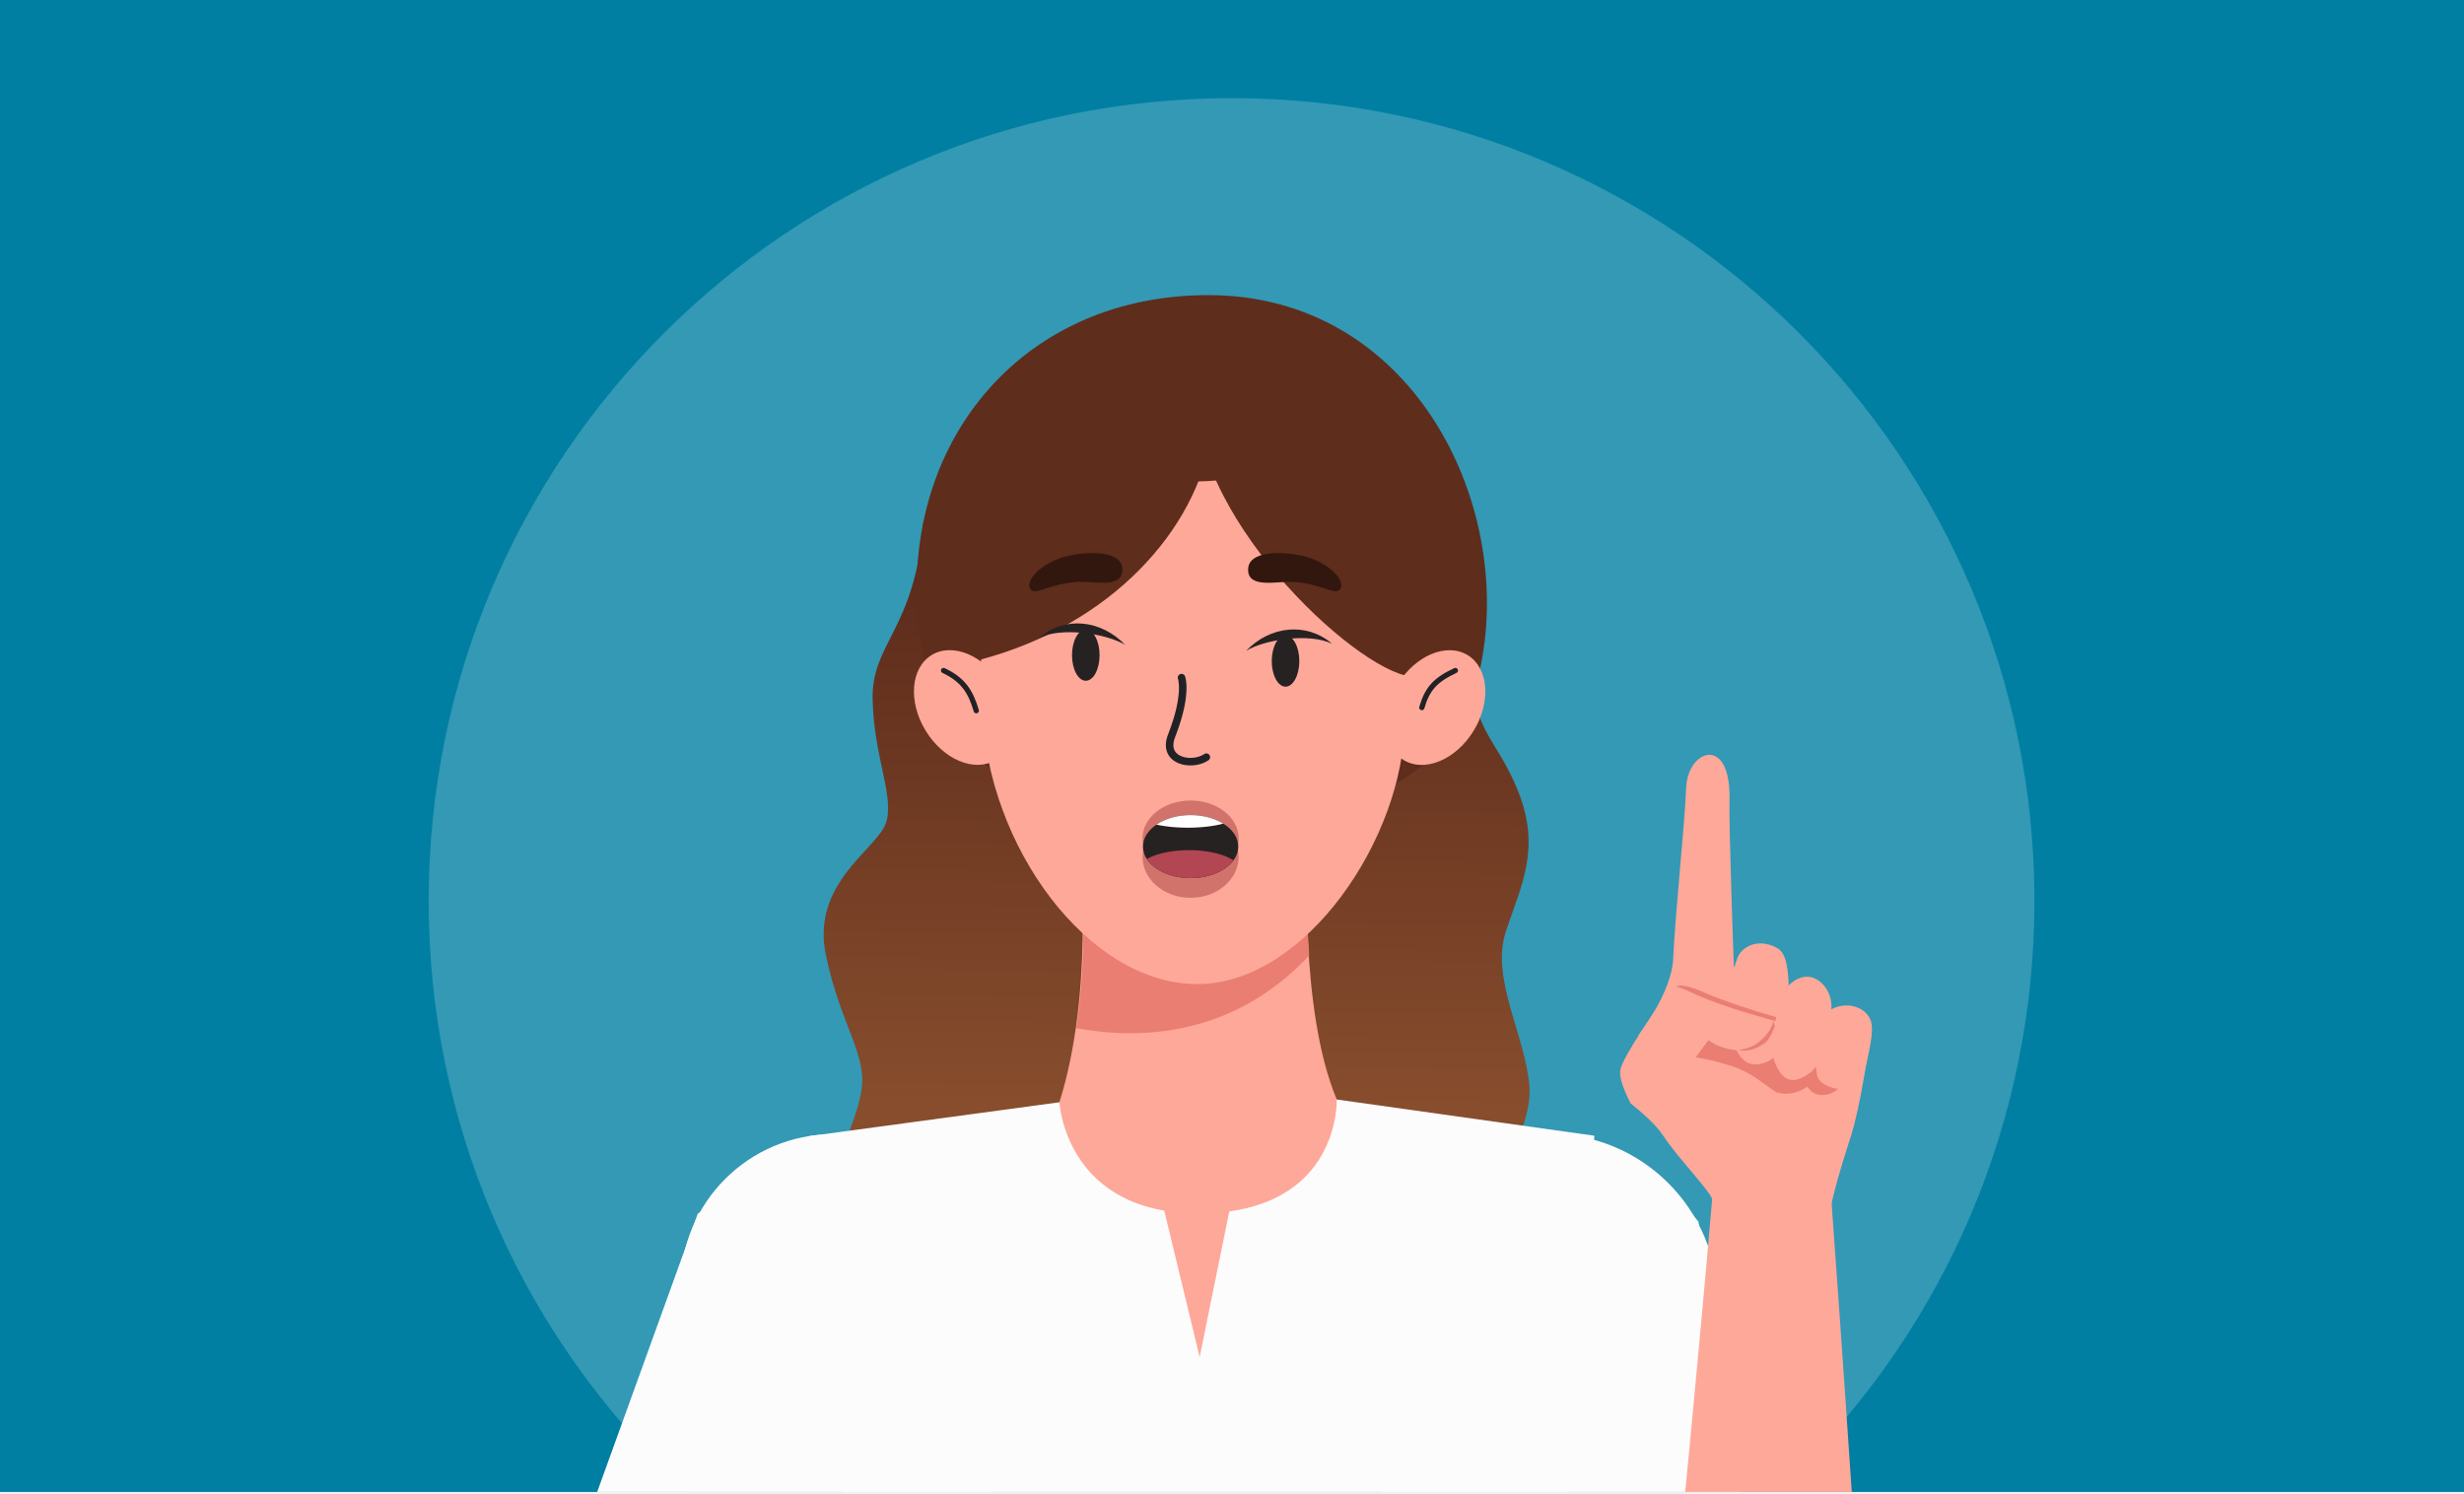
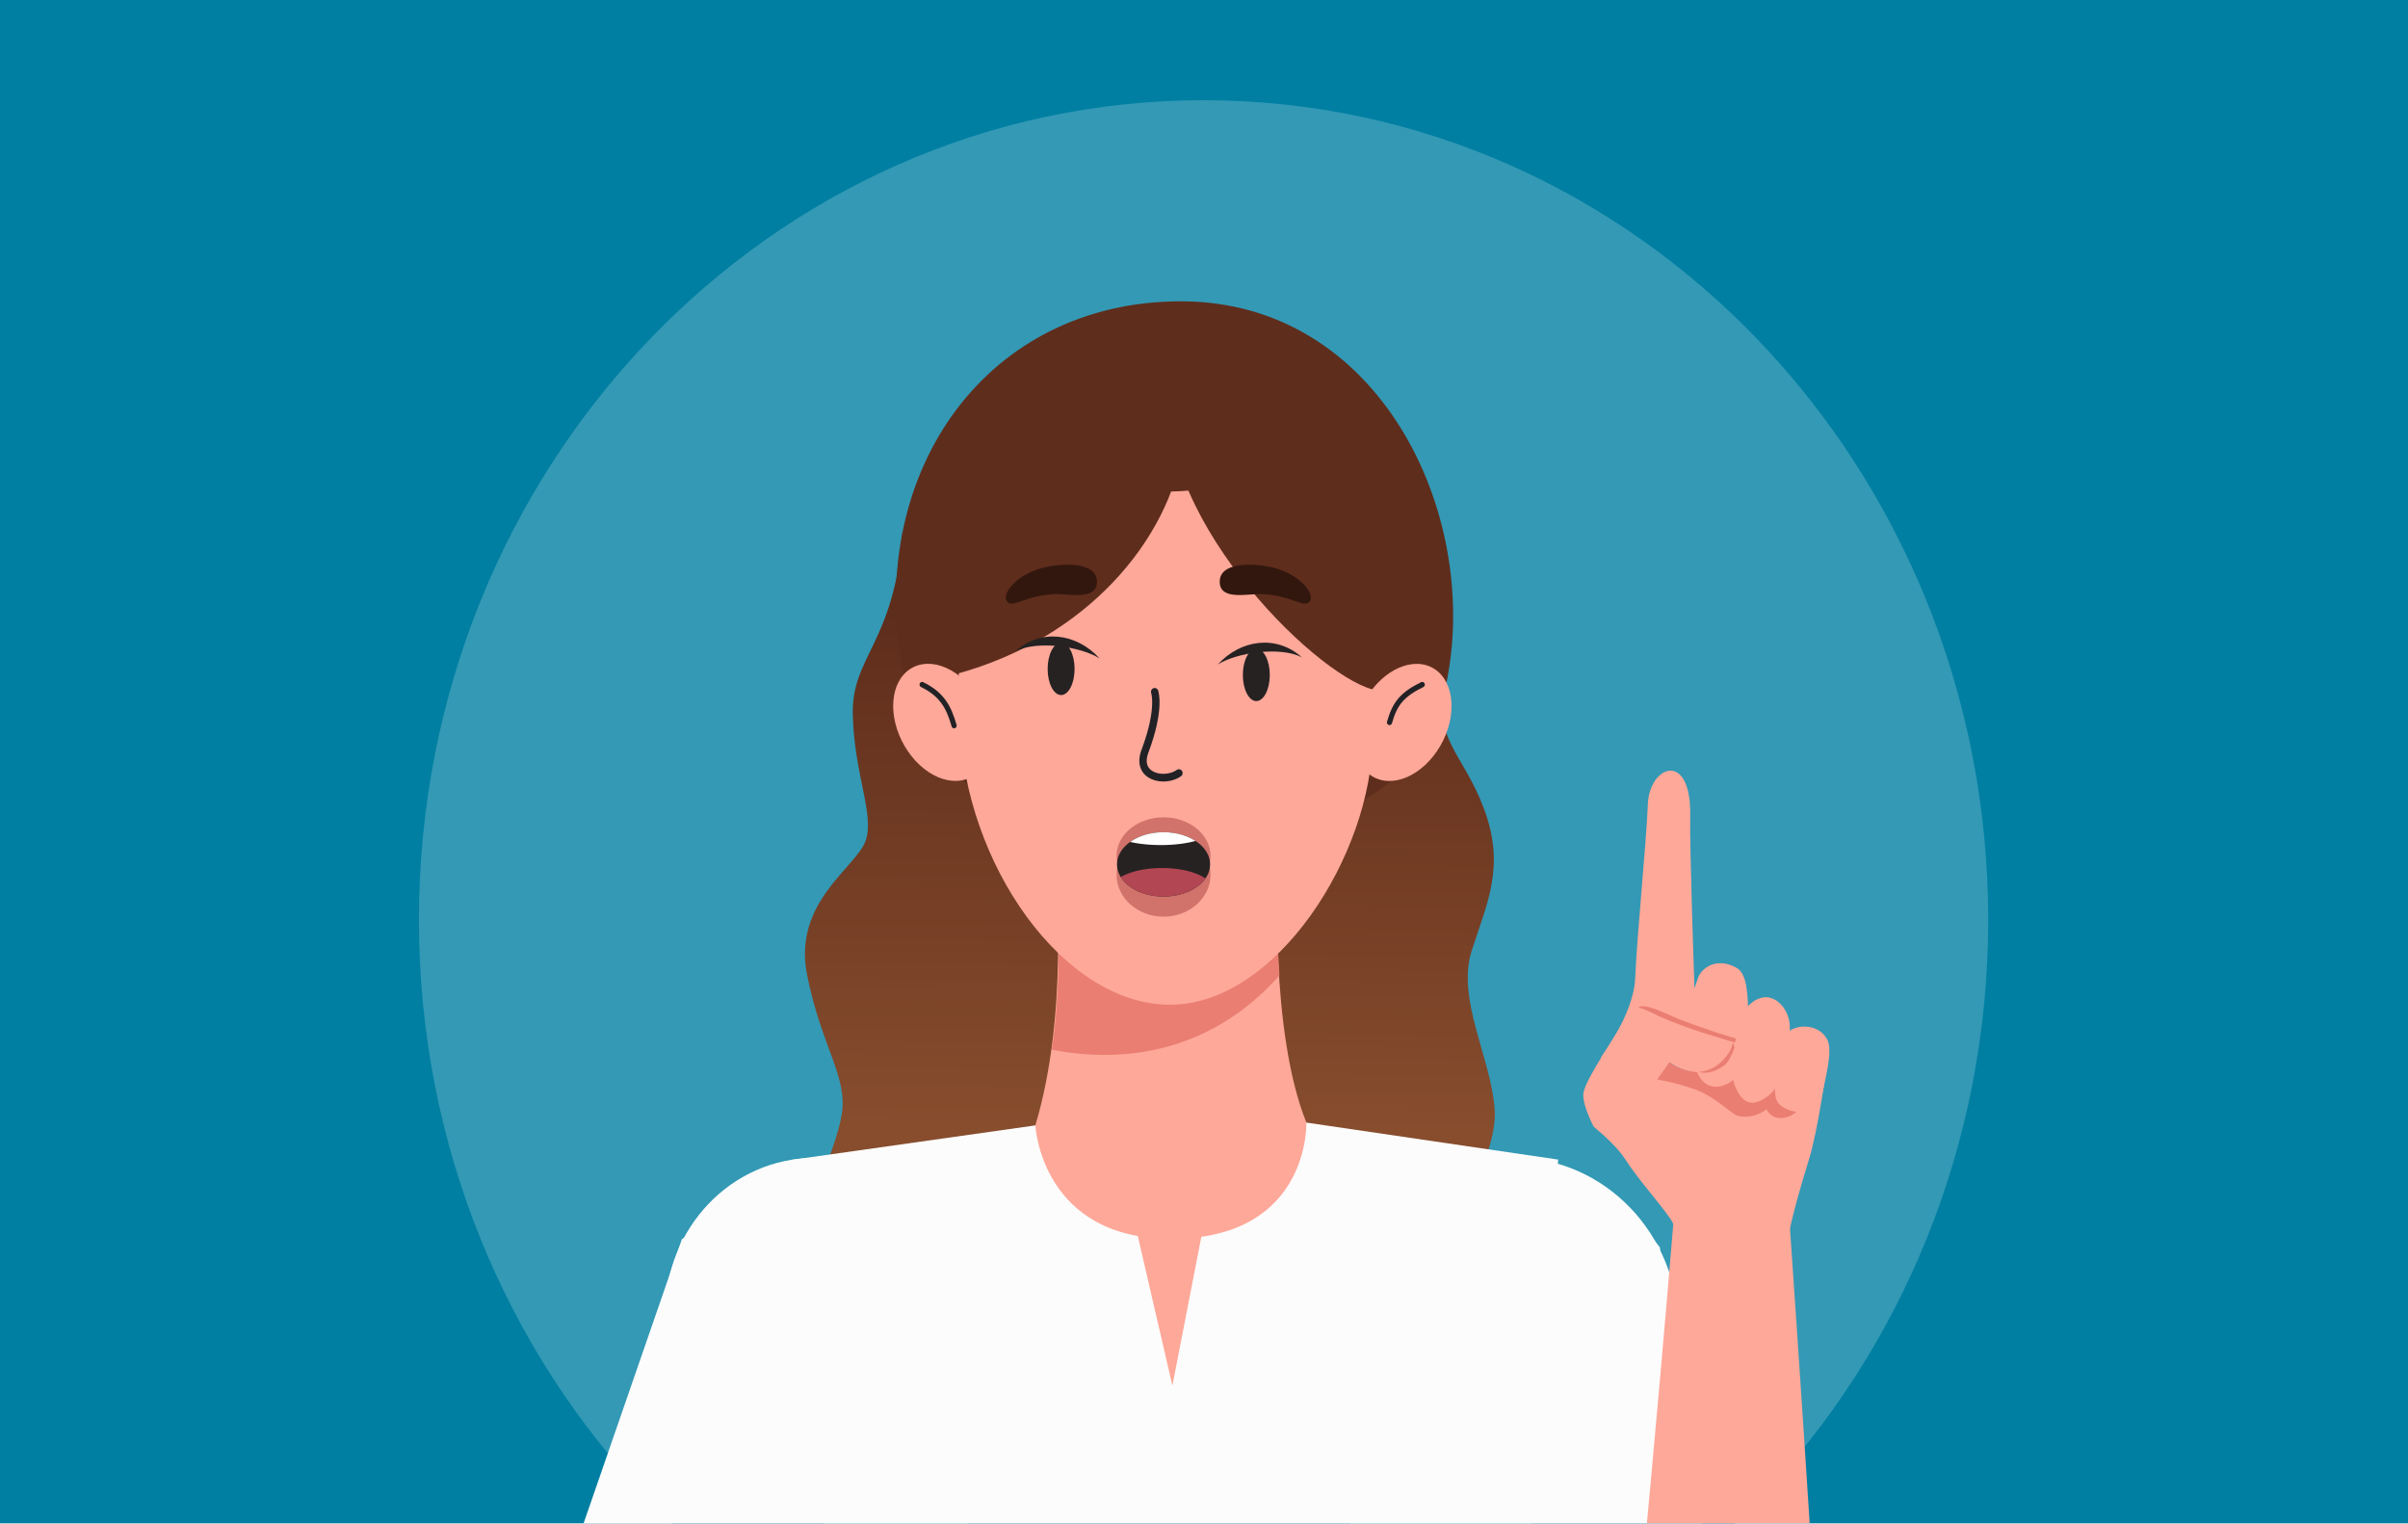
- <svg xmlns="http://www.w3.org/2000/svg" width="800" height="485" viewBox="0 0 800 485" fill="none">
-   <g clip-path="url(#clip0_447_14632)">
-     <rect width="800" height="484.462" fill="#007FA2" />
-     <path d="M399.856 553.234C543.826 553.234 660.537 436.523 660.537 292.553C660.537 148.583 543.826 31.873 399.856 31.873C255.886 31.873 139.176 148.583 139.176 292.553C139.176 436.523 255.886 553.234 399.856 553.234Z" fill="#007FA2" />
-     <path d="M399.856 553.234C543.826 553.234 660.537 436.523 660.537 292.553C660.537 148.583 543.826 31.873 399.856 31.873C255.886 31.873 139.176 148.583 139.176 292.553C139.176 436.523 255.886 553.234 399.856 553.234Z" fill="white" fill-opacity="0.2" />
-     <path d="M299.833 169.248C297.147 204.807 282.694 208.644 283.333 227.575C283.845 246.506 290.624 259.041 287.554 267.483C284.356 275.925 263.379 286.925 268.112 309.949C272.844 332.973 281.798 342.438 279.624 354.59C277.577 366.613 264.914 391.811 264.914 391.811L479.291 393.218C479.291 393.218 497.838 369.043 496.559 352.671C495.28 336.298 483.896 317.879 488.884 302.53C494.001 287.181 500.268 275.669 492.978 257.122C485.687 238.575 475.966 236.145 479.419 213.761C483.001 191.376 482.105 149.806 445.651 133.945C409.197 118.084 299.833 169.248 299.833 169.248Z" fill="url(#paint0_linear_447_14632)" />
-     <path d="M556.163 411.254C556.163 434.661 537.105 453.72 513.697 453.72L556.163 411.254Z" fill="#F5F5F5" />
-     <path d="M434.011 357.02L517.664 368.788L498.477 615.142L530.583 720.156L256.6 723.61L286.531 619.747L262.739 368.915L343.962 357.915L434.011 357.02Z" fill="#FCFCFC" />
-     <path d="M299.574 212.098C288.19 149.422 328.098 95.828 392.309 95.828C458.183 95.828 491.439 162.853 480.823 215.807C472.636 256.994 434.008 266.843 387.704 266.843C341.401 266.843 306.865 252.262 299.574 212.098Z" fill="#5F2D1C" />
-     <path d="M350.616 277.971C350.616 277.971 355.221 322.228 343.965 357.915C343.965 357.915 345.883 394.753 390.524 393.986C435.293 393.218 434.013 357.02 434.013 357.02C421.734 327.856 424.548 276.692 424.548 276.692L350.616 277.971Z" fill="#FEA899" />
-     <path d="M375.43 382.474L389.5 440.673L402.291 377.741L375.43 382.474Z" fill="#FEA899" />
-     <mask id="mask0_447_14632" style="mask-type:luminance" maskUnits="userSpaceOnUse" x="344" y="276" width="91" height="112">
-       <path d="M350.618 277.972C350.618 277.972 355.734 320.438 344.35 356.252C340.641 368.02 367.246 387.079 391.165 387.079C415.085 387.079 438.62 364.055 434.015 353.055C421.736 323.891 424.55 276.82 424.55 276.82L350.618 277.972Z" fill="white" />
+ <svg xmlns="http://www.w3.org/2000/svg" width="283" height="179" viewBox="0 0 283 179" fill="none" version="1.1" id="svg110">
+   <g clip-path="url(#clip0_447_14632)" id="g98" transform="scale(0.35375,0.369482)">
+     <rect width="800" height="484.462" fill="#007fa2" id="rect2" x="0" y="0" />
+     <path d="m 399.856,553.234 c 143.97,0 260.681,-116.711 260.681,-260.681 0,-143.97 -116.711,-260.68 -260.681,-260.68 -143.97,0 -260.68,116.71 -260.68,260.68 0,143.97 116.71,260.681 260.68,260.681 z" fill="#007fa2" id="path4" />
+     <path d="m 399.856,553.234 c 143.97,0 260.681,-116.711 260.681,-260.681 0,-143.97 -116.711,-260.68 -260.681,-260.68 -143.97,0 -260.68,116.71 -260.68,260.68 0,143.97 116.71,260.681 260.68,260.681 z" fill="#ffffff" fill-opacity="0.2" id="path6" />
+     <path d="m 299.833,169.248 c -2.686,35.559 -17.139,39.396 -16.5,58.327 0.512,18.931 7.291,31.466 4.221,39.908 -3.198,8.442 -24.175,19.442 -19.442,42.466 4.732,23.024 13.686,32.489 11.512,44.641 -2.047,12.023 -14.71,37.221 -14.71,37.221 l 214.377,1.407 c 0,0 18.547,-24.175 17.268,-40.547 -1.279,-16.373 -12.663,-34.792 -7.675,-50.141 5.117,-15.349 11.384,-26.861 4.094,-45.408 -7.291,-18.547 -17.012,-20.977 -13.559,-43.361 3.582,-22.385 2.686,-63.955 -33.768,-79.816 -36.454,-15.861 -145.818,35.303 -145.818,35.303 z" fill="url(#paint0_linear_447_14632)" id="path8" style="fill:url(#paint0_linear_447_14632)" />
+     <path d="m 556.163,411.254 c 0,23.407 -19.058,42.466 -42.466,42.466 z" fill="#f5f5f5" id="path10" />
+     <path d="m 434.011,357.02 83.653,11.768 -19.187,246.354 32.106,105.014 -273.983,3.454 29.931,-103.863 -23.792,-250.832 81.223,-11 z" fill="#fcfcfc" id="path12" />
+     <path d="M 299.574,212.098 C 288.19,149.422 328.098,95.828 392.309,95.828 c 65.874,0 99.13,67.025 88.514,119.979 -8.187,41.187 -46.815,51.036 -93.119,51.036 -46.303,0 -80.839,-14.581 -88.13,-54.745 z" fill="#5f2d1c" id="path14" />
+     <path d="m 350.616,277.971 c 0,0 4.605,44.257 -6.651,79.944 0,0 1.918,36.838 46.559,36.071 44.769,-0.768 43.489,-36.966 43.489,-36.966 -12.279,-29.164 -9.465,-80.328 -9.465,-80.328 z" fill="#fea899" id="path16" />
+     <path d="m 375.43,382.474 14.07,58.199 12.791,-62.932 z" fill="#fea899" id="path18" />
+     <mask id="mask0_447_14632" maskUnits="userSpaceOnUse" x="344" y="276" width="91" height="112">
+       <path d="m 350.618,277.972 c 0,0 5.116,42.466 -6.268,78.28 -3.709,11.768 22.896,30.827 46.815,30.827 23.92,0 47.455,-23.024 42.85,-34.024 -12.279,-29.164 -9.465,-76.235 -9.465,-76.235 z" fill="#ffffff" id="path20" />
    </mask>
-     <g mask="url(#mask0_447_14632)">
-       <path d="M439.001 291.146C401.523 356.124 337.312 330.542 337.312 330.542L341.406 293.832C341.406 293.832 476.479 226.168 439.001 291.146Z" fill="#EA7E73" />
+     <g mask="url(#mask0_447_14632)" id="g25">
+       <path d="m 439.001,291.146 c -37.478,64.978 -101.689,39.396 -101.689,39.396 l 4.094,-36.71 c 0,0 135.073,-67.664 97.595,-2.686 z" fill="#ea7e73" id="path23" />
    </g>
-     <path d="M318.891 230.005C316.589 163.364 322.089 102.735 391.032 102.735C455.115 102.735 456.522 173.213 456.011 234.738C455.755 271.576 424.161 319.542 388.73 319.542C353.299 319.542 320.426 274.774 318.891 230.005Z" fill="#FEA899" />
-     <path d="M386.558 284.495C395.177 284.495 402.163 278.997 402.163 272.216C402.163 265.434 395.177 259.936 386.558 259.936C377.94 259.936 370.953 265.434 370.953 272.216C370.953 278.997 377.94 284.495 386.558 284.495Z" fill="#D1736B" />
-     <path d="M386.558 291.53C395.177 291.53 402.163 285.574 402.163 278.227C402.163 270.881 395.177 264.925 386.558 264.925C377.94 264.925 370.953 270.881 370.953 278.227C370.953 285.574 377.94 291.53 386.558 291.53Z" fill="#D1736B" />
-     <path d="M386.559 285.135C395.107 285.135 402.036 280.553 402.036 274.902C402.036 269.25 395.107 264.669 386.559 264.669C378.011 264.669 371.082 269.25 371.082 274.902C371.082 280.553 378.011 285.135 386.559 285.135Z" fill="#262222" />
-     <mask id="mask1_447_14632" style="mask-type:luminance" maskUnits="userSpaceOnUse" x="371" y="264" width="32" height="22">
-       <path d="M386.557 285.135C395.105 285.135 402.034 280.553 402.034 274.902C402.034 269.251 395.105 264.669 386.557 264.669C378.009 264.669 371.08 269.251 371.08 274.902C371.08 280.553 378.009 285.135 386.557 285.135Z" fill="white" />
+     <path d="m 318.891,230.005 c -2.302,-66.641 3.198,-127.27 72.141,-127.27 64.083,0 65.49,70.478 64.979,132.003 -0.256,36.838 -31.85,84.804 -67.281,84.804 -35.431,0 -68.304,-44.768 -69.839,-89.537 z" fill="#fea899" id="path27" />
+     <path d="m 386.558,284.495 c 8.619,0 15.605,-5.498 15.605,-12.279 0,-6.782 -6.986,-12.28 -15.605,-12.28 -8.618,0 -15.605,5.498 -15.605,12.28 0,6.781 6.987,12.279 15.605,12.279 z" fill="#d1736b" id="path29" />
+     <path d="m 386.558,291.53 c 8.619,0 15.605,-5.956 15.605,-13.303 0,-7.346 -6.986,-13.302 -15.605,-13.302 -8.618,0 -15.605,5.956 -15.605,13.302 0,7.347 6.987,13.303 15.605,13.303 z" fill="#d1736b" id="path31" />
+     <path d="m 386.559,285.135 c 8.548,0 15.477,-4.582 15.477,-10.233 0,-5.652 -6.929,-10.233 -15.477,-10.233 -8.548,0 -15.477,4.581 -15.477,10.233 0,5.651 6.929,10.233 15.477,10.233 z" fill="#262222" id="path33" />
+     <mask id="mask1_447_14632" maskUnits="userSpaceOnUse" x="371" y="264" width="32" height="22">
+       <path d="m 386.557,285.135 c 8.548,0 15.477,-4.582 15.477,-10.233 0,-5.651 -6.929,-10.233 -15.477,-10.233 -8.548,0 -15.477,4.582 -15.477,10.233 0,5.651 6.929,10.233 15.477,10.233 z" fill="#ffffff" id="path35" />
    </mask>
-     <g mask="url(#mask1_447_14632)">
-       <path d="M385.662 268.762C395.058 268.762 402.674 266.529 402.674 263.774C402.674 261.019 395.058 258.785 385.662 258.785C376.267 258.785 368.65 261.019 368.65 263.774C368.65 266.529 376.267 268.762 385.662 268.762Z" fill="white" />
-       <path d="M386.045 290.124C395.441 290.124 403.057 286.974 403.057 283.089C403.057 279.203 395.441 276.053 386.045 276.053C376.65 276.053 369.033 279.203 369.033 283.089C369.033 286.974 376.65 290.124 386.045 290.124Z" fill="#B24653" />
+     <g mask="url(#mask1_447_14632)" id="g42">
+       <path d="m 385.662,268.762 c 9.396,0 17.012,-2.233 17.012,-4.988 0,-2.755 -7.616,-4.989 -17.012,-4.989 -9.395,0 -17.012,2.234 -17.012,4.989 0,2.755 7.617,4.988 17.012,4.988 z" fill="#ffffff" id="path38" />
+       <path d="m 386.045,290.124 c 9.396,0 17.012,-3.15 17.012,-7.035 0,-3.886 -7.616,-7.036 -17.012,-7.036 -9.395,0 -17.012,3.15 -17.012,7.036 0,3.885 7.617,7.035 17.012,7.035 z" fill="#b24653" id="path40" />
    </g>
-     <path d="M317.992 214.273C317.992 214.273 321.19 167.841 339.097 154.794C339.353 154.666 339.609 154.155 339.865 154.027C359.435 139.829 364.296 156.329 387.575 156.329C414.564 156.329 415.971 144.817 433.751 152.62C455.112 161.957 457.158 215.935 457.158 215.935C457.158 215.935 491.182 102.095 390.901 102.095C281.026 101.968 317.992 214.273 317.992 214.273Z" fill="#5F2D1C" />
-     <path d="M323.28 246.763C330.092 242.6 330.955 231.602 325.208 222.199C319.461 212.795 309.28 208.547 302.468 212.71C295.657 216.872 294.794 227.87 300.541 237.274C306.288 246.677 316.469 250.926 323.28 246.763Z" fill="#FEA899" />
-     <path d="M306.355 217.726C312.879 220.796 315.181 224.761 316.972 230.773" stroke="#222226" stroke-width="1.714" stroke-miterlimit="10" stroke-linecap="round" />
-     <path d="M383.614 220.028C383.614 220.028 385.661 225.4 380.416 238.831C377.091 247.145 386.94 249.064 391.673 245.866" stroke="#222226" stroke-width="2.449" stroke-miterlimit="10" stroke-linecap="round" stroke-linejoin="round" />
-     <path d="M317.996 214.272C360.718 203.016 388.474 172.062 393.207 141.364C397.94 110.665 333.217 117.445 323.496 138.678C313.775 159.911 317.996 214.272 317.996 214.272Z" fill="#5F2D1C" />
-     <path d="M388.857 120.514C381.438 161.957 435.928 214.145 456.01 219.261C476.092 224.377 464.836 121.666 435.672 120.514C406.509 119.363 388.857 120.514 388.857 120.514Z" fill="#5F2D1C" />
-     <path d="M478.45 237.295C484.197 227.891 483.334 216.893 476.522 212.73C469.711 208.568 459.53 212.816 453.783 222.22C448.036 231.623 448.899 242.621 455.71 246.784C462.522 250.947 472.703 246.698 478.45 237.295Z" fill="#FEA899" />
-     <path d="M472.507 217.726C465.984 220.796 463.426 223.61 461.635 229.75" stroke="#222226" stroke-width="1.714" stroke-miterlimit="10" stroke-linecap="round" />
-     <path d="M405.232 185.365C404.848 178.586 416.232 179.097 422.372 180.376C431.965 182.423 437.593 189.33 434.779 191.632C432.861 193.167 428.895 189.458 419.558 188.946C414.825 188.69 405.616 191.121 405.232 185.365Z" fill="#32170E" />
-     <path d="M364.427 185.365C364.811 178.586 353.427 179.097 347.287 180.376C337.694 182.423 332.066 189.33 334.88 191.632C336.799 193.167 340.764 189.458 350.101 188.946C354.834 188.69 364.044 191.121 364.427 185.365Z" fill="#32170E" />
-     <path d="M270.539 467.534C297.949 467.534 320.168 445.315 320.168 417.905C320.168 390.496 297.949 368.276 270.539 368.276C243.13 368.276 220.91 390.496 220.91 417.905C220.91 445.315 243.13 467.534 270.539 467.534Z" fill="#FCFCFC" />
-     <path d="M226.538 394.114L156.188 588.793L228.84 612.84L314.668 538.652C314.668 538.652 339.355 432.998 297.528 391.172C269.132 362.904 226.538 394.114 226.538 394.114Z" fill="#FCFCFC" />
-     <path d="M502.956 477.639C533.192 477.639 557.702 453.129 557.702 422.894C557.702 392.659 533.192 368.148 502.956 368.148C472.721 368.148 448.211 392.659 448.211 422.894C448.211 453.129 472.721 477.639 502.956 477.639Z" fill="#FCFCFC" />
-     <path d="M551.432 396.672L572.921 532.257L500.396 624.352L443.093 469.325C443.093 469.325 420.069 404.986 476.861 372.753C515.234 350.88 551.432 396.672 551.432 396.672Z" fill="#FCFCFC" />
-     <path d="M529.43 653.899C545.291 514.349 555.907 389.253 555.907 389.253L594.664 390.532C594.664 390.532 607.967 571.653 611.164 657.097C613.978 731.924 521.244 724.633 529.43 653.899Z" fill="#FEA899" />
-     <path d="M531.859 336.298C531.859 336.298 542.732 322.612 543.243 311.228C543.883 296.902 546.953 268.122 547.464 255.715C547.976 243.308 562.046 238.447 561.534 259.808C561.279 268.122 562.941 313.914 562.941 313.914L570.744 316.6L568.697 335.275L531.859 336.298Z" fill="#FEA899" />
-     <path d="M555.014 387.718C551.177 382.346 544.27 375.183 539.921 368.66C537.618 365.206 533.141 361.241 529.432 358.299C527.13 353.822 525.595 349.729 526.106 347.299C527.258 342.438 537.107 328.88 540.177 323.635C543.246 318.391 547.723 320.566 553.223 324.019C558.596 327.345 576.503 332.717 576.503 332.717C576.503 332.717 573.305 342.182 565.758 341.543C558.34 340.903 554.886 337.961 554.886 337.961L551.305 342.822C551.305 342.822 558.34 343.717 564.351 345.38C572.666 347.682 577.142 353.822 577.142 353.822C577.142 353.822 596.329 339.24 606.818 339.368C606.818 339.368 604.131 359.066 600.934 368.916C597.736 378.765 594.41 390.149 593.771 395.649C593.131 401.149 593.003 423.149 593.003 423.149L558.212 422.254C557.956 418.161 557.7 413.812 557.572 410.486C557.444 402.044 558.723 393.091 555.014 387.718Z" fill="#FEA899" />
-     <path d="M601.062 346.148C601.062 346.148 599.015 353.822 593.899 355.23C588.526 356.764 586.864 352.799 586.864 352.799C586.864 352.799 582.515 356.381 576.759 354.718C572.538 352.032 569.084 348.45 562.561 346.276C556.037 344.101 550.537 343.334 550.537 343.334L554.63 337.834C554.63 337.834 561.409 343.462 573.561 339.88C577.014 339.624 598.631 343.462 601.062 346.148Z" fill="#EA7E73" />
-     <path d="M606.948 330.415C609.123 333.996 606.437 342.566 605.157 349.217C603.878 355.997 591.471 354.206 590.064 349.473C588.913 345.38 590.32 334.38 592.366 330.031C594.669 325.682 603.623 324.787 606.948 330.415Z" fill="#FEA899" />
-     <path d="M585.585 317.24C590.318 316.345 595.435 321.717 594.539 328.368C593.772 334.124 592.62 344.613 587.888 348.194C582.388 352.415 578.678 351.392 576.12 344.613C573.562 337.834 575.736 319.159 585.585 317.24Z" fill="#FEA899" />
-     <path d="M576.888 307.775C580.342 309.566 580.726 315.577 580.854 324.02C580.982 332.462 579.063 342.311 574.074 344.613C569.214 346.915 563.714 346.02 561.923 334.38C560.388 324.531 562.051 316.217 564.225 310.717C565.504 307.775 570.365 304.321 576.888 307.775Z" fill="#FEA899" />
-     <path d="M564.479 340.904C564.479 340.904 567.676 342.311 572.793 338.857C574.967 337.322 576.246 333.101 576.246 333.101L575.99 332.334L575.735 331.438C575.735 331.438 575.479 334.636 571.386 338.09C568.572 340.648 564.479 340.904 564.479 340.904Z" fill="#EA7E73" />
-     <path d="M566.784 328.752C562.179 327.473 554.121 324.531 551.307 323.252C548.876 322.101 545.551 320.566 544.271 320.438C546.19 318.647 554.504 322.868 557.19 323.891C568.191 327.985 576.761 330.287 576.761 330.287L576.377 331.566C576.249 331.566 572.412 330.415 566.784 328.752Z" fill="#EA7E73" />
-     <path d="M352.532 221.052C355.004 221.052 357.008 217.329 357.008 212.737C357.008 208.146 355.004 204.423 352.532 204.423C350.059 204.423 348.055 208.146 348.055 212.737C348.055 217.329 350.059 221.052 352.532 221.052Z" fill="#262222" />
-     <path d="M365.322 209.412C359.31 205.702 344.728 203.528 337.438 207.109C345.624 199.946 357.519 201.225 365.322 209.412Z" fill="#262222" />
-     <path d="M417.383 222.971C419.856 222.971 421.86 219.248 421.86 214.656C421.86 210.065 419.856 206.342 417.383 206.342C414.911 206.342 412.906 210.065 412.906 214.656C412.906 219.248 414.911 222.971 417.383 222.971Z" fill="#262222" />
-     <path d="M404.594 211.331C410.606 207.621 425.187 205.447 432.478 209.028C424.164 201.865 412.268 203.272 404.594 211.331Z" fill="#262222" />
+     <path d="m 317.992,214.273 c 0,0 3.198,-46.432 21.105,-59.479 0.256,-0.128 0.512,-0.639 0.768,-0.767 19.57,-14.198 24.431,2.302 47.71,2.302 26.989,0 28.396,-11.512 46.176,-3.709 21.361,9.337 23.407,63.315 23.407,63.315 0,0 34.024,-113.84 -66.257,-113.84 -109.875,-0.127 -72.909,112.178 -72.909,112.178 z" fill="#5f2d1c" id="path44" />
+     <path d="m 323.28,246.763 c 6.812,-4.163 7.675,-15.161 1.928,-24.564 -5.747,-9.404 -15.928,-13.652 -22.74,-9.489 -6.811,4.162 -7.674,15.16 -1.927,24.564 5.747,9.403 15.928,13.652 22.739,9.489 z" fill="#fea899" id="path46" />
+     <path d="m 306.355,217.726 c 6.524,3.07 8.826,7.035 10.617,13.047" stroke="#222226" stroke-width="1.714" stroke-miterlimit="10" stroke-linecap="round" id="path48" />
+     <path d="m 383.614,220.028 c 0,0 2.047,5.372 -3.198,18.803 -3.325,8.314 6.524,10.233 11.257,7.035" stroke="#222226" stroke-width="2.449" stroke-miterlimit="10" stroke-linecap="round" stroke-linejoin="round" id="path50" />
+     <path d="m 317.996,214.272 c 42.722,-11.256 70.478,-42.21 75.211,-72.908 4.733,-30.699 -59.99,-23.919 -69.711,-2.686 -9.721,21.233 -5.5,75.594 -5.5,75.594 z" fill="#5f2d1c" id="path52" />
+     <path d="m 388.857,120.514 c -7.419,41.443 47.071,93.631 67.153,98.747 20.082,5.116 8.826,-97.595 -20.338,-98.747 -29.163,-1.151 -46.815,0 -46.815,0 z" fill="#5f2d1c" id="path54" />
+     <path d="m 478.45,237.295 c 5.747,-9.404 4.884,-20.402 -1.928,-24.565 -6.811,-4.162 -16.992,0.086 -22.739,9.49 -5.747,9.403 -4.884,20.401 1.927,24.564 6.812,4.163 16.993,-0.086 22.74,-9.489 z" fill="#fea899" id="path56" />
+     <path d="m 472.507,217.726 c -6.523,3.07 -9.081,5.884 -10.872,12.024" stroke="#222226" stroke-width="1.714" stroke-miterlimit="10" stroke-linecap="round" id="path58" />
+     <path d="m 405.232,185.365 c -0.384,-6.779 11,-6.268 17.14,-4.989 9.593,2.047 15.221,8.954 12.407,11.256 -1.918,1.535 -5.884,-2.174 -15.221,-2.686 -4.733,-0.256 -13.942,2.175 -14.326,-3.581 z" fill="#32170e" id="path60" />
+     <path d="m 364.427,185.365 c 0.384,-6.779 -11,-6.268 -17.14,-4.989 -9.593,2.047 -15.221,8.954 -12.407,11.256 1.919,1.535 5.884,-2.174 15.221,-2.686 4.733,-0.256 13.943,2.175 14.326,-3.581 z" fill="#32170e" id="path62" />
+     <path d="m 270.539,467.534 c 27.41,0 49.629,-22.219 49.629,-49.629 0,-27.409 -22.219,-49.629 -49.629,-49.629 -27.409,0 -49.629,22.22 -49.629,49.629 0,27.41 22.22,49.629 49.629,49.629 z" fill="#fcfcfc" id="path64" />
+     <path d="m 226.538,394.114 -70.35,194.679 72.652,24.047 85.828,-74.188 c 0,0 24.687,-105.654 -17.14,-147.48 -28.396,-28.268 -70.99,2.942 -70.99,2.942 z" fill="#fcfcfc" id="path66" />
+     <path d="m 502.956,477.639 c 30.236,0 54.746,-24.51 54.746,-54.745 0,-30.235 -24.51,-54.746 -54.746,-54.746 -30.235,0 -54.745,24.511 -54.745,54.746 0,30.235 24.51,54.745 54.745,54.745 z" fill="#fcfcfc" id="path68" />
+     <path d="m 551.432,396.672 21.489,135.585 -72.525,92.095 -57.303,-155.027 c 0,0 -23.024,-64.339 33.768,-96.572 38.373,-21.873 74.571,23.919 74.571,23.919 z" fill="#fcfcfc" id="path70" />
+     <path d="m 529.43,653.899 c 15.861,-139.55 26.477,-264.646 26.477,-264.646 l 38.757,1.279 c 0,0 13.303,181.121 16.5,266.565 2.814,74.827 -89.92,67.536 -81.734,-3.198 z" fill="#fea899" id="path72" />
+     <path d="m 531.859,336.298 c 0,0 10.873,-13.686 11.384,-25.07 0.64,-14.326 3.71,-43.106 4.221,-55.513 0.512,-12.407 14.582,-17.268 14.07,4.093 -0.255,8.314 1.407,54.106 1.407,54.106 l 7.803,2.686 -2.047,18.675 z" fill="#fea899" id="path74" />
+     <path d="m 555.014,387.718 c -3.837,-5.372 -10.744,-12.535 -15.093,-19.058 -2.303,-3.454 -6.78,-7.419 -10.489,-10.361 -2.302,-4.477 -3.837,-8.57 -3.326,-11 1.152,-4.861 11.001,-18.419 14.071,-23.664 3.069,-5.244 7.546,-3.069 13.046,0.384 5.373,3.326 23.28,8.698 23.28,8.698 0,0 -3.198,9.465 -10.745,8.826 -7.418,-0.64 -10.872,-3.582 -10.872,-3.582 l -3.581,4.861 c 0,0 7.035,0.895 13.046,2.558 8.315,2.302 12.791,8.442 12.791,8.442 0,0 19.187,-14.582 29.676,-14.454 0,0 -2.687,19.698 -5.884,29.548 -3.198,9.849 -6.524,21.233 -7.163,26.733 -0.64,5.5 -0.768,27.5 -0.768,27.5 l -34.791,-0.895 c -0.256,-4.093 -0.512,-8.442 -0.64,-11.768 -0.128,-8.442 1.151,-17.395 -2.558,-22.768 z" fill="#fea899" id="path76" />
+     <path d="m 601.062,346.148 c 0,0 -2.047,7.674 -7.163,9.082 -5.373,1.534 -7.035,-2.431 -7.035,-2.431 0,0 -4.349,3.582 -10.105,1.919 -4.221,-2.686 -7.675,-6.268 -14.198,-8.442 -6.524,-2.175 -12.024,-2.942 -12.024,-2.942 l 4.093,-5.5 c 0,0 6.779,5.628 18.931,2.046 3.453,-0.256 25.07,3.582 27.501,6.268 z" fill="#ea7e73" id="path78" />
+     <path d="m 606.948,330.415 c 2.175,3.581 -0.511,12.151 -1.791,18.802 -1.279,6.78 -13.686,4.989 -15.093,0.256 -1.151,-4.093 0.256,-15.093 2.302,-19.442 2.303,-4.349 11.257,-5.244 14.582,0.384 z" fill="#fea899" id="path80" />
+     <path d="m 585.585,317.24 c 4.733,-0.895 9.85,4.477 8.954,11.128 -0.767,5.756 -1.919,16.245 -6.651,19.826 -5.5,4.221 -9.21,3.198 -11.768,-3.581 -2.558,-6.779 -0.384,-25.454 9.465,-27.373 z" fill="#fea899" id="path82" />
+     <path d="m 576.888,307.775 c 3.454,1.791 3.838,7.802 3.966,16.245 0.128,8.442 -1.791,18.291 -6.78,20.593 -4.86,2.302 -10.36,1.407 -12.151,-10.233 -1.535,-9.849 0.128,-18.163 2.302,-23.663 1.279,-2.942 6.14,-6.396 12.663,-2.942 z" fill="#fea899" id="path84" />
+     <path d="m 564.479,340.904 c 0,0 3.197,1.407 8.314,-2.047 2.174,-1.535 3.453,-5.756 3.453,-5.756 l -0.256,-0.767 -0.255,-0.896 c 0,0 -0.256,3.198 -4.349,6.652 -2.814,2.558 -6.907,2.814 -6.907,2.814 z" fill="#ea7e73" id="path86" />
+     <path d="m 566.784,328.752 c -4.605,-1.279 -12.663,-4.221 -15.477,-5.5 -2.431,-1.151 -5.756,-2.686 -7.036,-2.814 1.919,-1.791 10.233,2.43 12.919,3.453 11.001,4.094 19.571,6.396 19.571,6.396 l -0.384,1.279 c -0.128,0 -3.965,-1.151 -9.593,-2.814 z" fill="#ea7e73" id="path88" />
+     <path d="m 352.532,221.052 c 2.472,0 4.476,-3.723 4.476,-8.315 0,-4.591 -2.004,-8.314 -4.476,-8.314 -2.473,0 -4.477,3.723 -4.477,8.314 0,4.592 2.004,8.315 4.477,8.315 z" fill="#262222" id="path90" />
+     <path d="m 365.322,209.412 c -6.012,-3.71 -20.594,-5.884 -27.884,-2.303 8.186,-7.163 20.081,-5.884 27.884,2.303 z" fill="#262222" id="path92" />
+     <path d="m 417.383,222.971 c 2.473,0 4.477,-3.723 4.477,-8.315 0,-4.591 -2.004,-8.314 -4.477,-8.314 -2.472,0 -4.477,3.723 -4.477,8.314 0,4.592 2.005,8.315 4.477,8.315 z" fill="#262222" id="path94" />
+     <path d="m 404.594,211.331 c 6.012,-3.71 20.593,-5.884 27.884,-2.303 -8.314,-7.163 -20.21,-5.756 -27.884,2.303 z" fill="#262222" id="path96" />
  </g>
-   <defs>
+   <defs id="defs108">
    <linearGradient id="paint0_linear_447_14632" x1="380.92" y1="368.047" x2="382.573" y2="195.115" gradientUnits="userSpaceOnUse">
-       <stop offset="0.054" stop-color="#874D2D" />
-       <stop offset="1" stop-color="#5F2D1C" />
+       <stop offset="0.054" stop-color="#874D2D" id="stop100" />
+       <stop offset="1" stop-color="#5F2D1C" id="stop102" />
    </linearGradient>
    <clipPath id="clip0_447_14632">
-       <rect width="800" height="484.462" fill="white" />
+       <rect width="800" height="484.462" fill="#ffffff" id="rect105" x="0" y="0" />
    </clipPath>
  </defs>
</svg>
